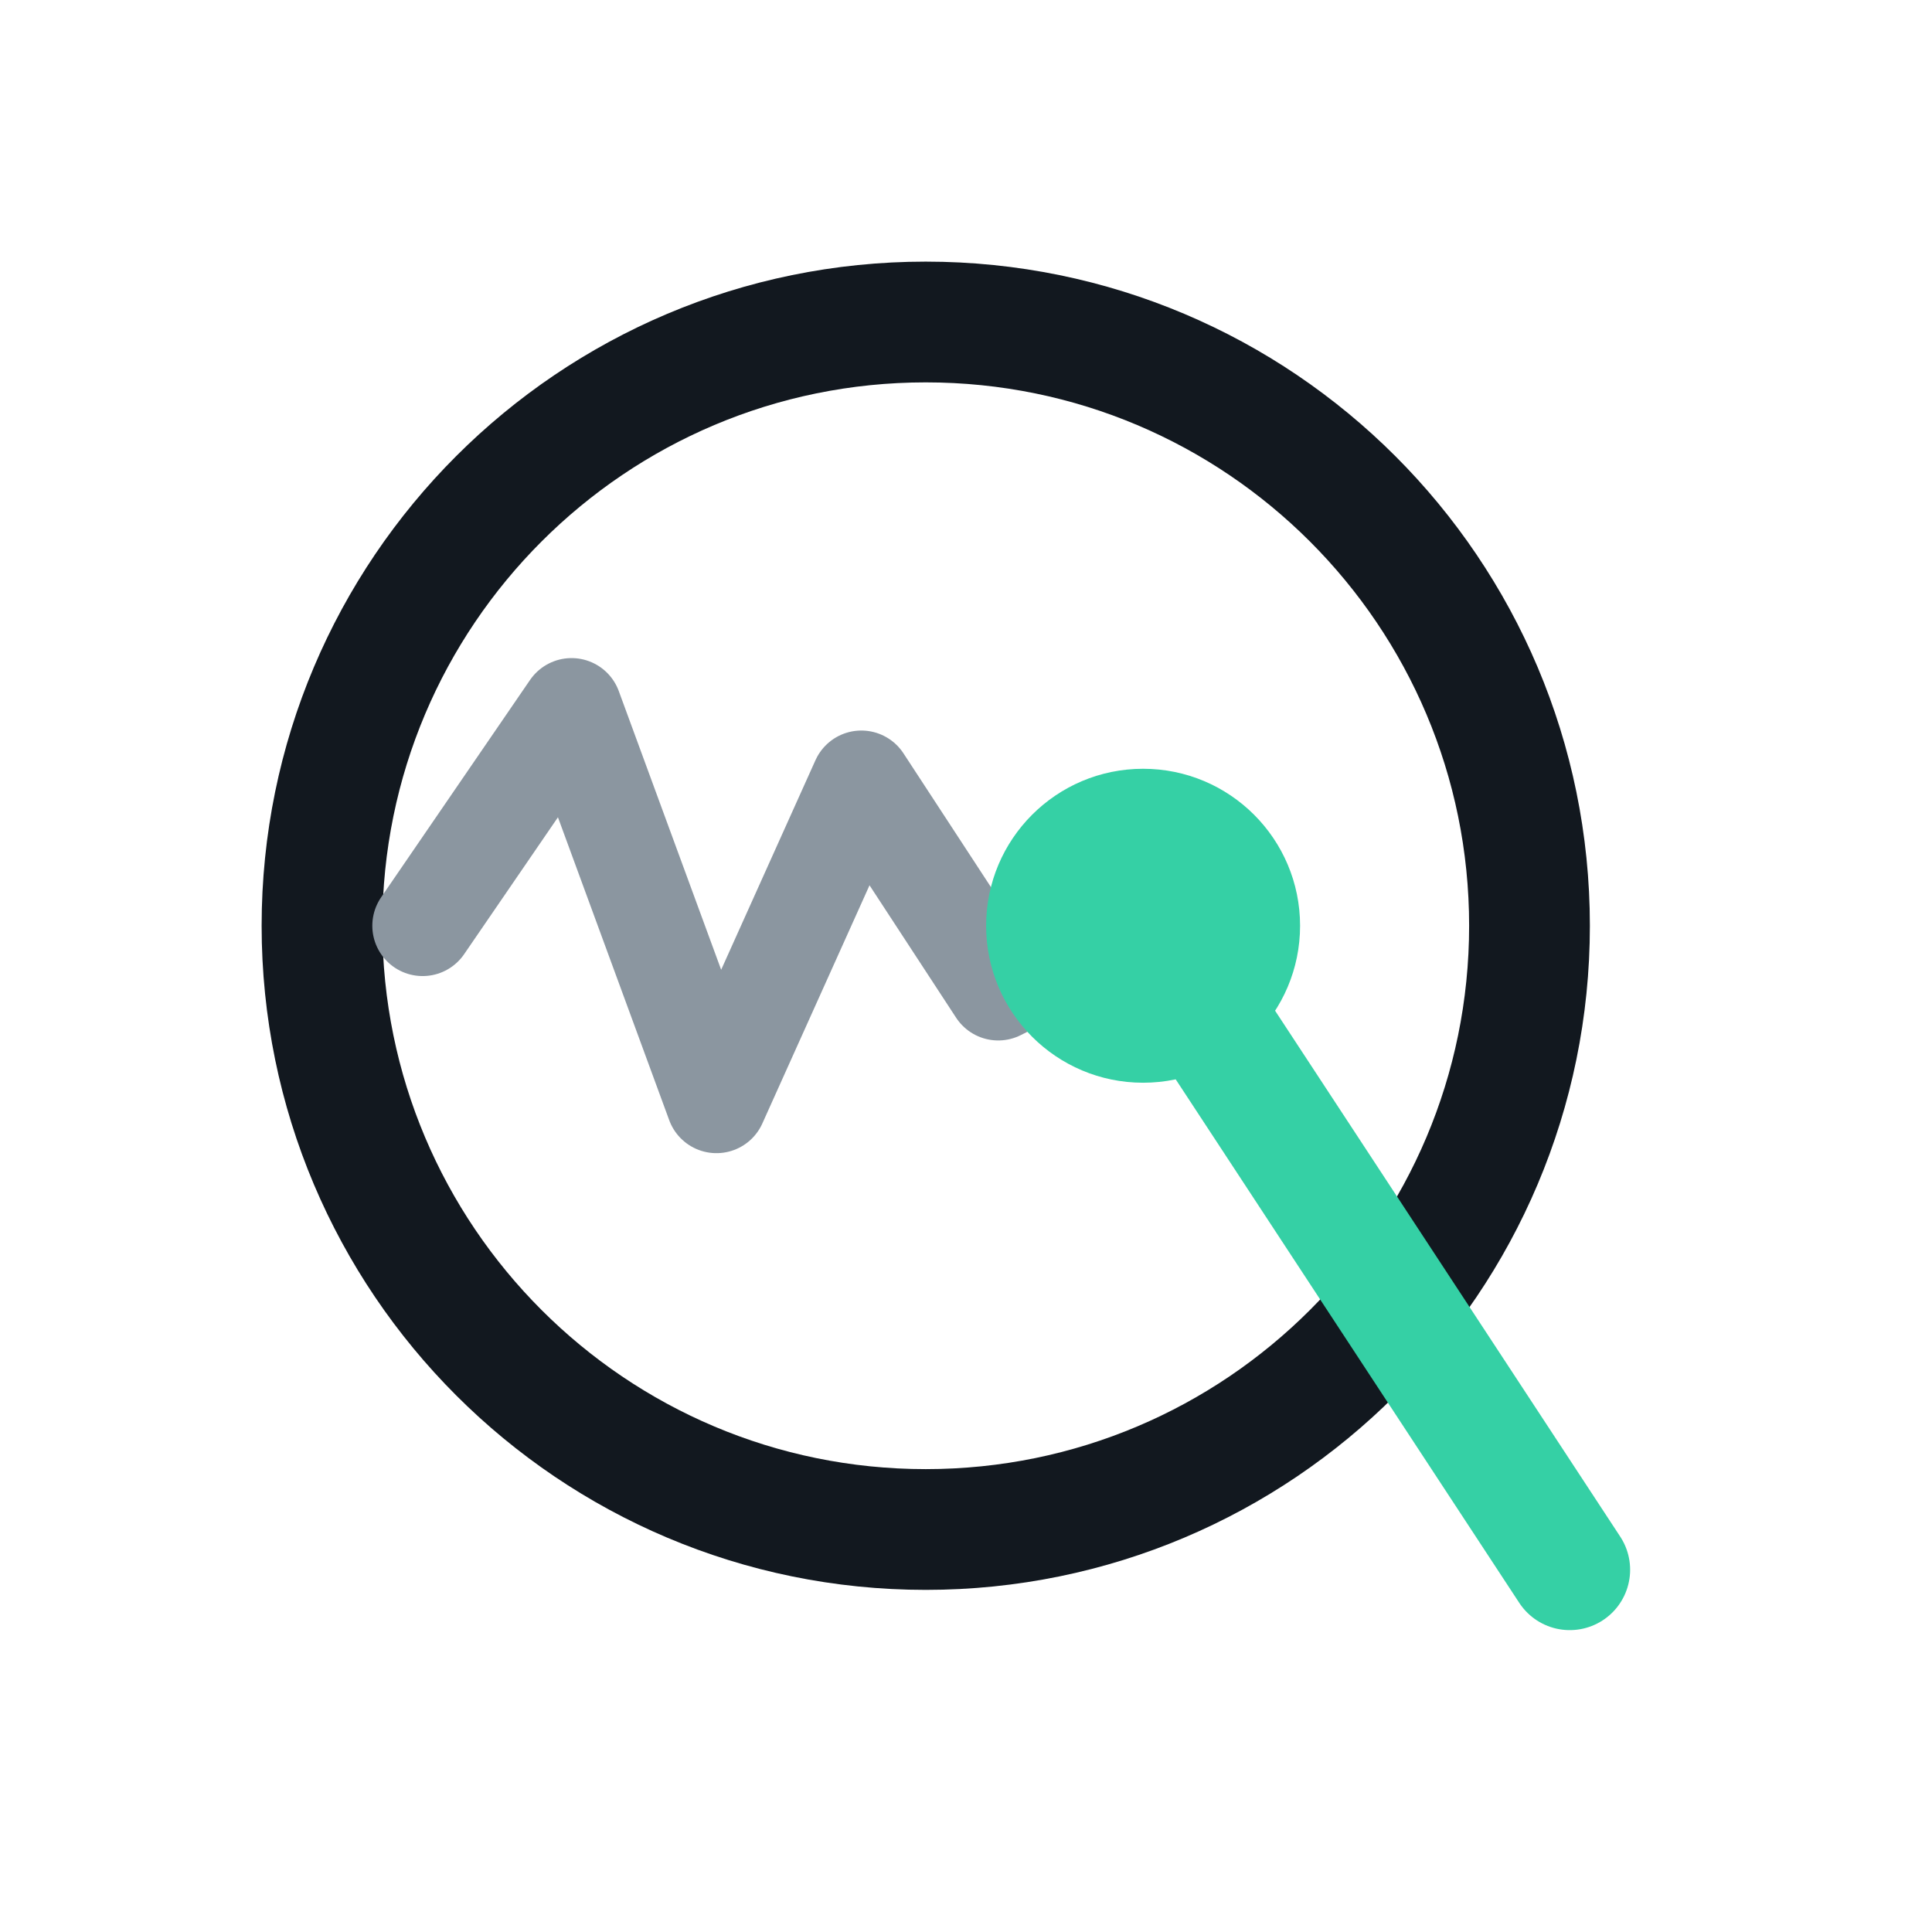
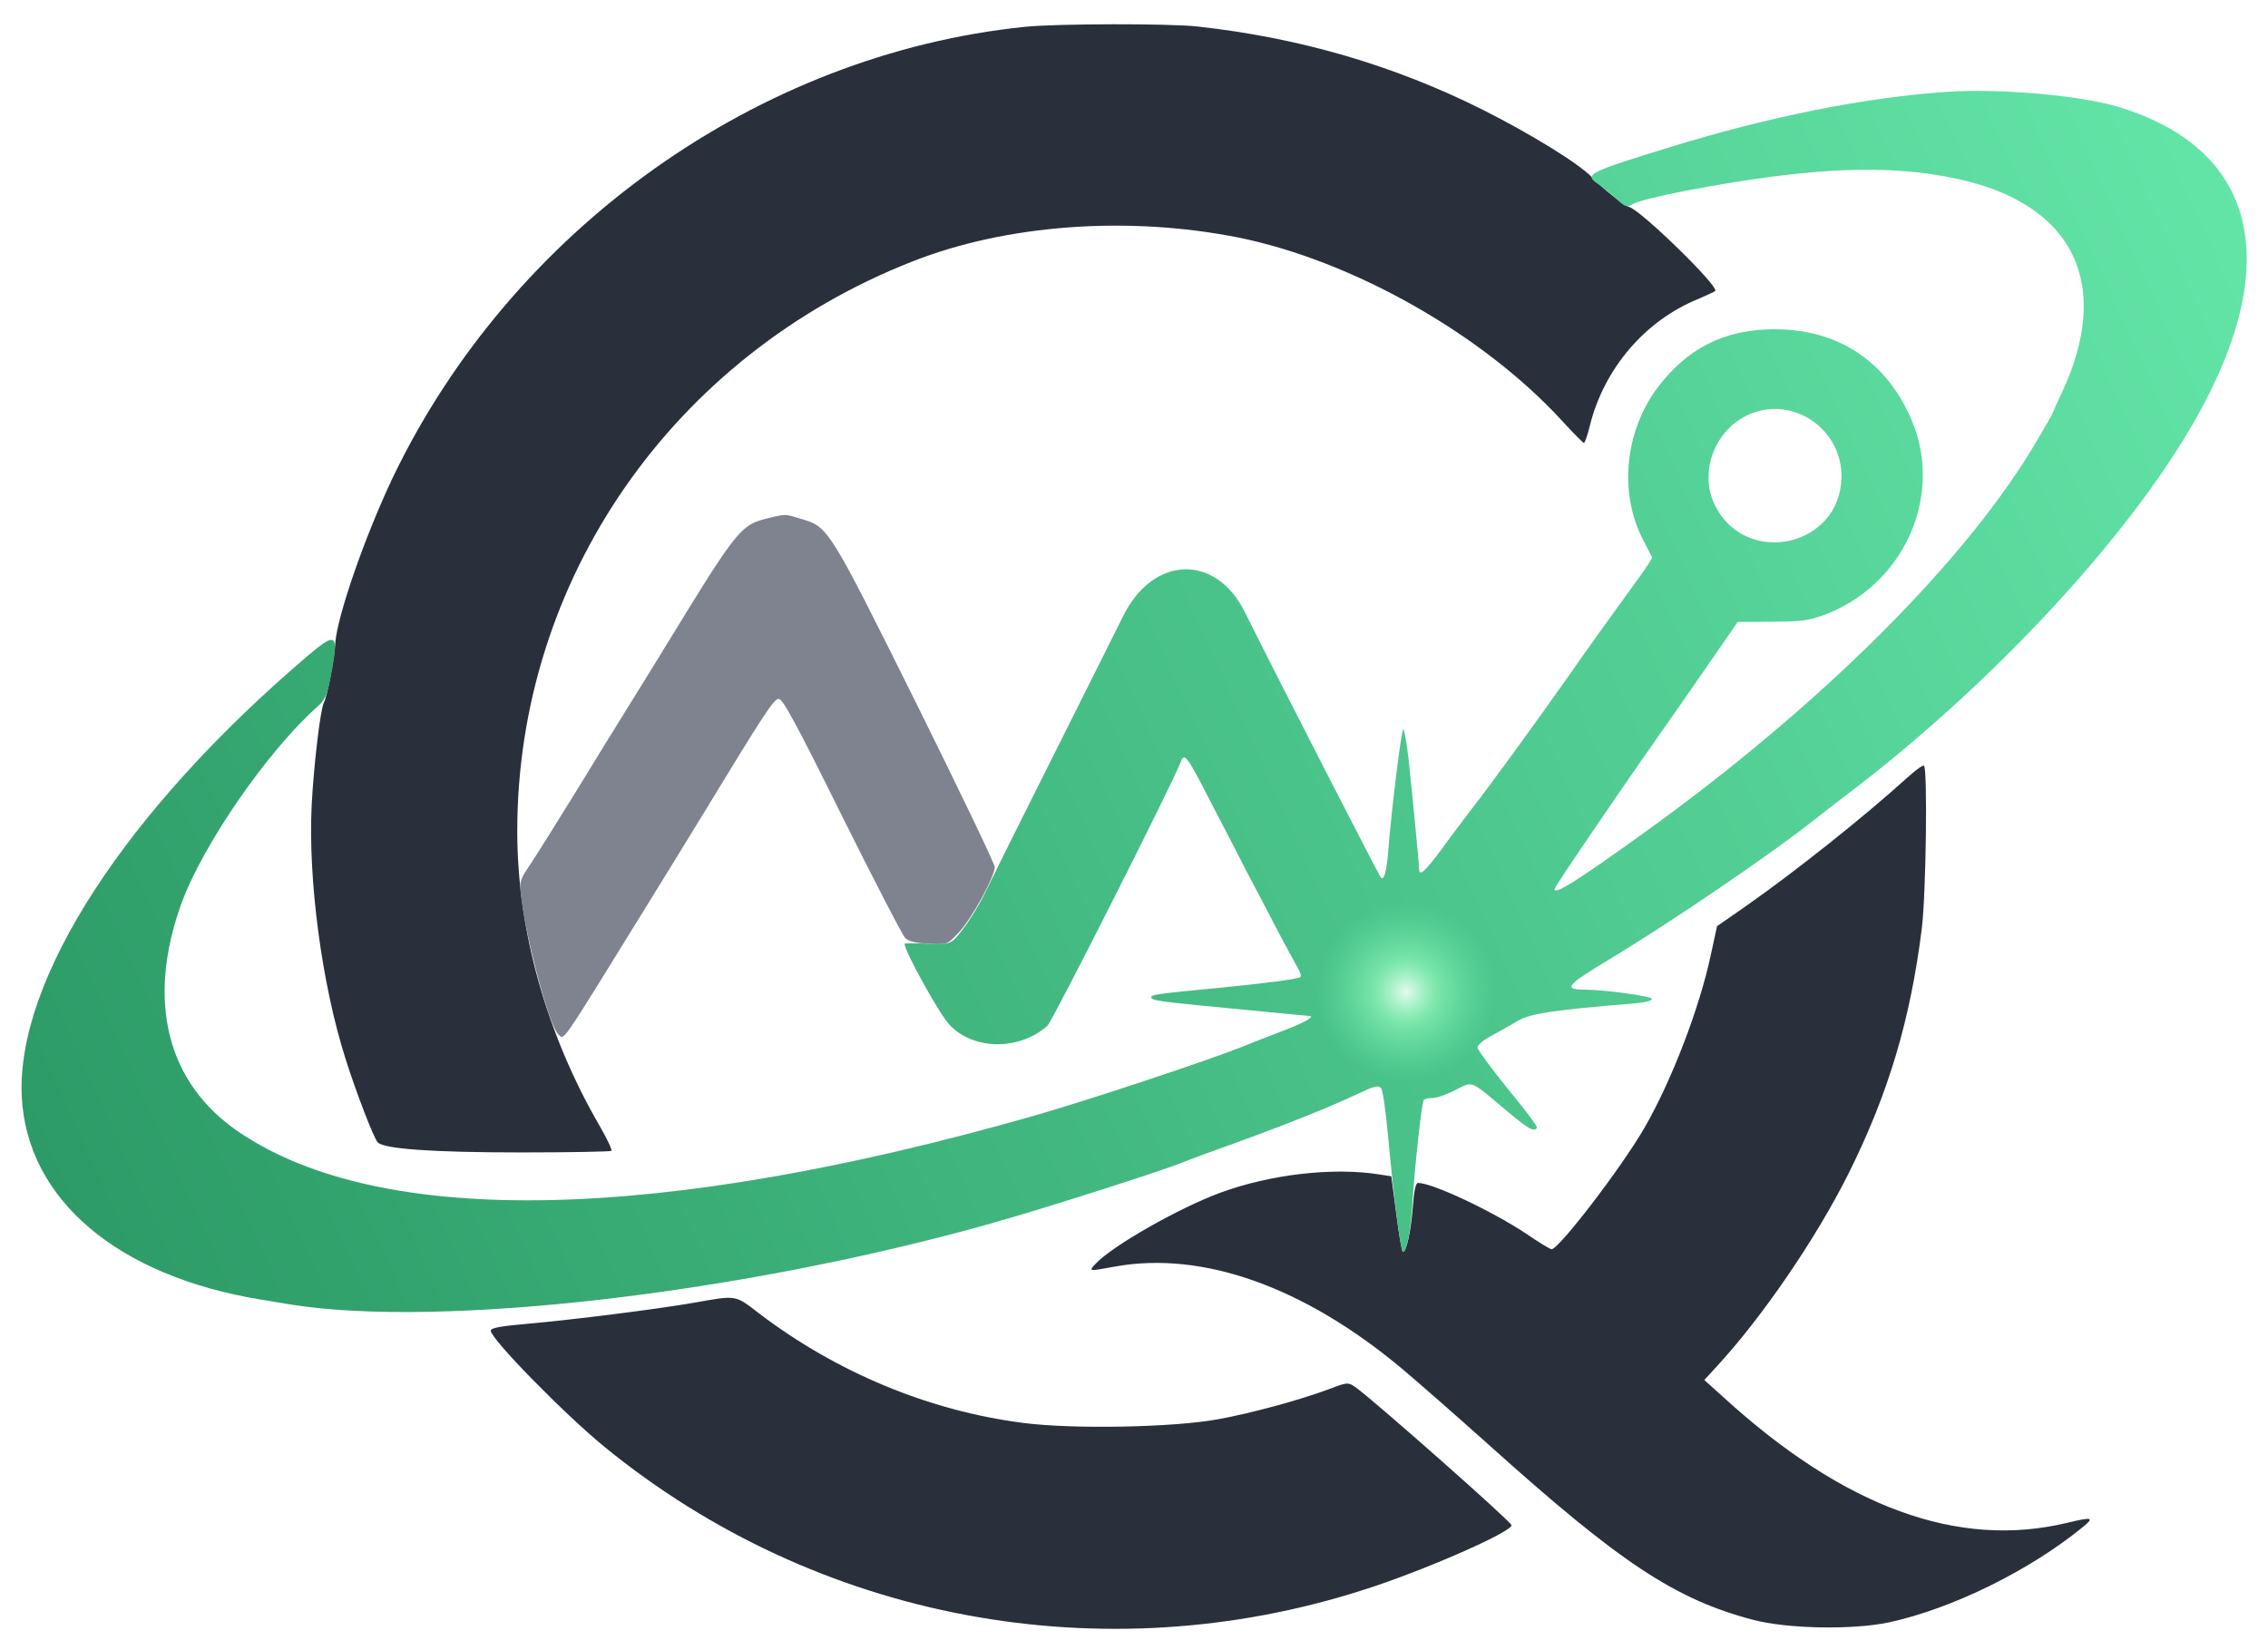
- <svg xmlns="http://www.w3.org/2000/svg" viewBox="0 0 48 48" fill="none">
-   <circle cx="23" cy="23" r="15" stroke="#12181F" stroke-width="3" />
-   <path d="M10.5 23 L14.2 17.6 L17.8 27.4 L21.4 19.4 L24.8 24.6 L28 23" stroke="#8B96A0" stroke-width="2.5" stroke-linecap="round" stroke-linejoin="round" />
-   <path d="M28.5 23 L39 39" stroke="#35D0A5" stroke-width="3" stroke-linecap="round" />
-   <circle cx="28.4" cy="23" r="3.9" fill="#35D0A5" />
+ <svg xmlns="http://www.w3.org/2000/svg" viewBox="200 214 855 622" width="855" height="622">
+   <defs>
+     <linearGradient id="m" x1="200" y1="650" x2="1040" y2="270" gradientUnits="userSpaceOnUse">
+       <stop offset="0" stop-color="#2C9A66" />
+       <stop offset="1" stop-color="#63E5A8" />
+     </linearGradient>
+     <radialGradient id="m-s" cx="730" cy="588" r="34" gradientUnits="userSpaceOnUse">
+       <stop offset="0" stop-color="#E9FFF2" stop-opacity=".95" />
+       <stop offset=".35" stop-color="#8FF5B8" stop-opacity=".7" />
+       <stop offset="1" stop-color="#63E5A8" stop-opacity="0" />
+     </radialGradient>
+   </defs>
+   <path fill="#2A303B" fill-rule="evenodd" d="M 586.5 224.1 C 485.8 234.4, 393 300.5, 348.1 394 C 337.6 416.1, 327.1 446.3, 326.4 456.5 C 326 462.8, 323.4 476.4, 322.1 478.9 C 320.8 481.3, 318.3 502.2, 317.5 517.5 C 316.1 545.6, 321.3 585, 330.2 613 C 334.1 625.4, 340.9 643.2, 342.4 644.7 C 344.7 647.2, 363.2 648.5, 396.7 648.5 C 414.9 648.5, 430.1 648.2, 430.5 647.9 C 430.8 647.5, 428.8 643.2, 426 638.4 C 405.9 603.7, 395 564.5, 395 527.4 C 395 432.6, 453.6 348.1, 543.9 312.6 C 579.4 298.6, 625.1 295.3, 666.6 303.5 C 709.8 312.2, 759 340, 789 372.8 C 793.1 377.3, 796.8 381, 797.1 381 C 797.5 381, 798.5 378, 799.4 374.3 C 804.8 352.8, 820.3 334.7, 840.5 326.6 C 843.5 325.3, 846.3 324, 846.6 323.7 C 848.2 322.1, 818.7 293.3, 814.1 292 C 812.2 291.4, 803.9 284.9, 800.1 280.8 C 795.1 275.6, 777.1 264.5, 759 255.4 C 725.5 238.6, 689.8 228.2, 651.5 224 C 641 222.8, 598.1 222.9, 586.5 224.1 M 919 507.2 C 902.7 522, 876.4 542.9, 857.8 555.9 L 847.3 563.2 845 573.8 C 840.7 594.1, 830.2 621.4, 820 639.1 C 811.5 653.9, 787.7 685, 784.9 685 C 784.4 685, 780.1 682.4, 775.3 679.1 C 762.3 670.5, 740 660, 734.6 660 C 733.7 660, 733.1 662.7, 732.6 669.2 C 731.9 678.1, 730.2 686, 728.9 686 C 728.5 686, 727.4 679.6, 726.4 671.8 L 724.5 657.5 720 656.8 C 702.5 654, 678.7 656.8, 660 663.7 C 644.3 669.5, 619.4 683.7, 613.1 690.4 C 610.3 693.4, 610.1 693.4, 620.5 691.5 C 653.5 685.6, 691.7 699.2, 728.6 730.1 C 734.1 734.7, 748.8 747.6, 761.1 758.6 C 810.6 803.1, 831.3 816.9, 860.8 824.7 C 873.5 828.1, 898.3 828.6, 912 825.7 C 935.8 820.6, 965.3 806.1, 985.5 789.5 C 989.6 786.1, 988.6 785.9, 979.5 788.1 C 938.3 798.1, 895.2 782.4, 849.5 740.6 L 842.5 734.3 847 729.4 C 864.3 710.7, 884.6 681, 896.9 656.4 C 911.9 626.3, 920.2 598.5, 924.5 564 C 926.1 551, 926.7 503.5, 925.3 502.7 C 924.8 502.4, 922 504.5, 919 507.2 M 462 705.1 C 448.3 707.5, 416.1 711.6, 398.8 713.1 C 388.5 714, 385 714.7, 385 715.7 C 385 718.8, 412.7 747.1, 428 759.6 C 508 824.9, 615.5 845.1, 714.1 813.4 C 736.8 806.2, 770.6 791.3, 769.8 789 C 769.3 787.4, 720.8 744.5, 711.9 737.7 C 708.3 735, 708.3 735, 701.4 737.6 C 690.3 741.8, 671.8 746.8, 659.2 749.1 C 642.3 752.2, 604.7 752.9, 585.9 750.5 C 550.4 746, 515.4 731.5, 485.9 709 C 477.1 702.2, 477.7 702.3, 462 705.1" />
+   <path fill="#7E838F" fill-rule="evenodd" d="M 490.7 409.1 C 479.1 411.8, 478.7 412.3, 451 457.5 C 447.3 463.6, 440.9 473.9, 436.8 480.5 C 432.7 487.1, 423.8 501.5, 417.1 512.5 C 410.3 523.5, 402.8 535.5, 400.3 539.3 C 395.9 545.8, 395.8 546.2, 396.4 551.8 C 398.4 568.5, 407.2 601.2, 410.5 604 C 412.9 606, 410.4 609.6, 443.2 556.5 C 449 547.2, 458.2 532.1, 463.8 523 C 488.5 482.4, 491.7 477.5, 493.6 477.5 C 495.1 477.5, 500.1 486.7, 517.5 521.8 C 529.6 546.1, 540.3 566.8, 541.3 567.7 C 542.5 568.9, 545.2 569.6, 550.1 569.8 C 557.1 570.2, 557.1 570.2, 561.5 565.5 C 566.3 560.4, 575 544.5, 575 540.9 C 575 539.7, 561.5 511.6, 545.1 478.5 C 512.2 412.4, 512.3 412.7, 501.9 409.6 C 496.1 407.8, 496.1 407.8, 490.7 409.1" />
+   <path fill="url(#m)" fill-rule="evenodd" d="M 934.5 248.6 C 903.8 250.6, 867 257.9, 829.5 269.5 C 798.6 279, 797 279.8, 802.5 283.4 C 804 284.4, 807 286.8, 809.1 288.8 C 813 292.3, 813.2 292.3, 815.8 290.8 C 817.3 289.9, 825.7 287.8, 834.5 286.1 C 882.3 277, 911.5 275.7, 938.2 281.5 C 981.7 291, 996.4 321.1, 977.4 361.8 C 975.5 365.8, 974 369.2, 974 369.4 C 974 369.6, 971.4 374.2, 968.2 379.6 C 942 424.7, 886.7 479.9, 819.2 528.4 C 794 546.5, 786 551.5, 786 549.2 C 786 548.4, 811.6 510.8, 826.2 490.1 C 830.2 484.4, 838.4 472.7, 844.3 464.1 L 855.1 448.5 867.8 448.4 C 878.5 448.4, 881.5 448, 887 446.1 C 917.4 435.2, 932.9 401.3, 920.7 372.5 C 911.7 351.2, 894.5 339.1, 871.9 338.2 C 852.6 337.5, 838.2 343.7, 826.4 358.2 C 812.7 374.8, 809.9 399.2, 819.4 417.5 C 821.1 420.8, 822.6 423.8, 822.8 424.1 C 822.9 424.4, 820.8 427.8, 818 431.6 C 805.2 449.3, 799.3 457.4, 790.9 469.5 C 778.1 487.6, 761.8 510.1, 754.8 519 C 751.7 523.1, 746.3 530.2, 743 534.8 C 737.2 542.6, 735 544.5, 735 541.8 C 735 539.9, 732.2 511, 730.9 499.3 C 730.2 493.6, 729.4 489, 729 489 C 728.3 489, 724.6 519, 723.4 534.2 C 722.8 542.2, 721.8 546.1, 720.6 544.9 C 719.9 544.2, 680.7 467.8, 669.3 444.8 C 658.3 422.6, 634.6 423.4, 623.3 446.5 C 622.2 448.7, 611 471.2, 598.3 496.5 C 585.6 521.8, 573.5 546.1, 571.4 550.5 C 569.3 554.9, 565.5 561.1, 563 564.3 C 558.5 570.1, 558.5 570.1, 549.8 569.8 C 544.9 569.6, 541 569.6, 541 569.8 C 541 572.6, 554.1 596.3, 557.9 600.3 C 566.8 610, 584.3 610.2, 594.9 600.7 C 596.8 598.9, 641.9 509.7, 645.2 501.1 C 646.5 497.6, 647.5 498.9, 657 517.5 C 661.6 526.3, 667.7 538.1, 670.6 543.8 C 673.6 549.4, 678.5 558.8, 681.6 564.8 C 684.7 570.7, 688.1 576.9, 689.1 578.7 C 690.2 580.4, 690.7 582.1, 690.2 582.4 C 688.8 583.2, 677.3 584.7, 659 586.5 C 636.1 588.7, 634 589, 634 590 C 634 591.1, 636.8 591.5, 651.5 593 C 657.6 593.6, 669.2 594.7, 677.4 595.5 C 685.6 596.3, 692.7 597, 693.1 597 C 696.3 597, 692.6 599.2, 684.3 602.4 C 678.9 604.5, 671.8 607.2, 668.5 608.6 C 654.3 614.2, 609.7 629, 589 634.9 C 448.5 674.9, 343.7 677.1, 290.2 640.9 C 262.9 622.5, 255.1 591.4, 268.4 554.6 C 276.5 532.4, 301 497, 319.6 480.5 C 322.5 477.9, 323.2 476.4, 324.6 469.5 C 327.9 452.8, 327 451.9, 316.2 461.1 C 247.4 519.6, 206.1 583.3, 208.2 627.4 C 210.1 666.2, 244.3 695.2, 298.5 704 C 301.3 704.5, 306.4 705.3, 310 705.9 C 366.3 714.8, 479.9 701.7, 573.5 675.3 C 592.9 669.9, 639.1 655.1, 646 652.2 C 647.4 651.6, 656.2 648.3, 665.5 645 C 685.1 637.9, 701.3 631.4, 711.9 626.4 C 718 623.5, 719.6 623.1, 720.6 624.2 C 721.3 625, 722.4 632.7, 723.4 643.5 C 725.4 665.5, 728 686, 728.9 686 C 730.3 686, 732 677.1, 732.5 667 C 733.2 655.5, 735.9 629.9, 736.7 628.8 C 736.9 628.3, 738.4 628, 739.9 628 C 741.5 628, 745.4 626.7, 748.6 625 C 755.4 621.6, 754 621, 767.5 632.4 C 776.2 639.7, 778.3 640.9, 779.4 639.2 C 779.7 638.7, 774.7 632.1, 768.4 624.5 C 762.2 616.8, 757 609.8, 757 608.9 C 757 608, 759.2 606.1, 762.3 604.5 C 765.1 603, 769.5 600.5, 772 599 C 776.5 596.2, 785.4 594.8, 816.3 592.3 C 820.6 591.9, 822.9 591.3, 822.7 590.6 C 822.3 589.5, 805.4 587.2, 796.8 587.1 C 789.3 587, 790.8 585.3, 806.2 576 C 829.5 562, 867.5 536.2, 884.6 522.6 C 887.5 520.3, 891.9 516.9, 894.4 515 C 949.7 473.4, 1002.4 416.9, 1027.9 371.7 C 1061.2 312.7, 1050.6 270.1, 998.6 254.3 C 984.4 250, 954.1 247.3, 934.5 248.6 M 861 369.6 C 846.9 374.6, 839.9 391.8, 846.7 404.9 C 858.6 427.9, 893.6 420, 894.2 394.2 C 894.7 376.6, 877.3 363.8, 861 369.6" />
+   <circle cx="730" cy="588" r="34" fill="url(#m-s)" />
</svg>
